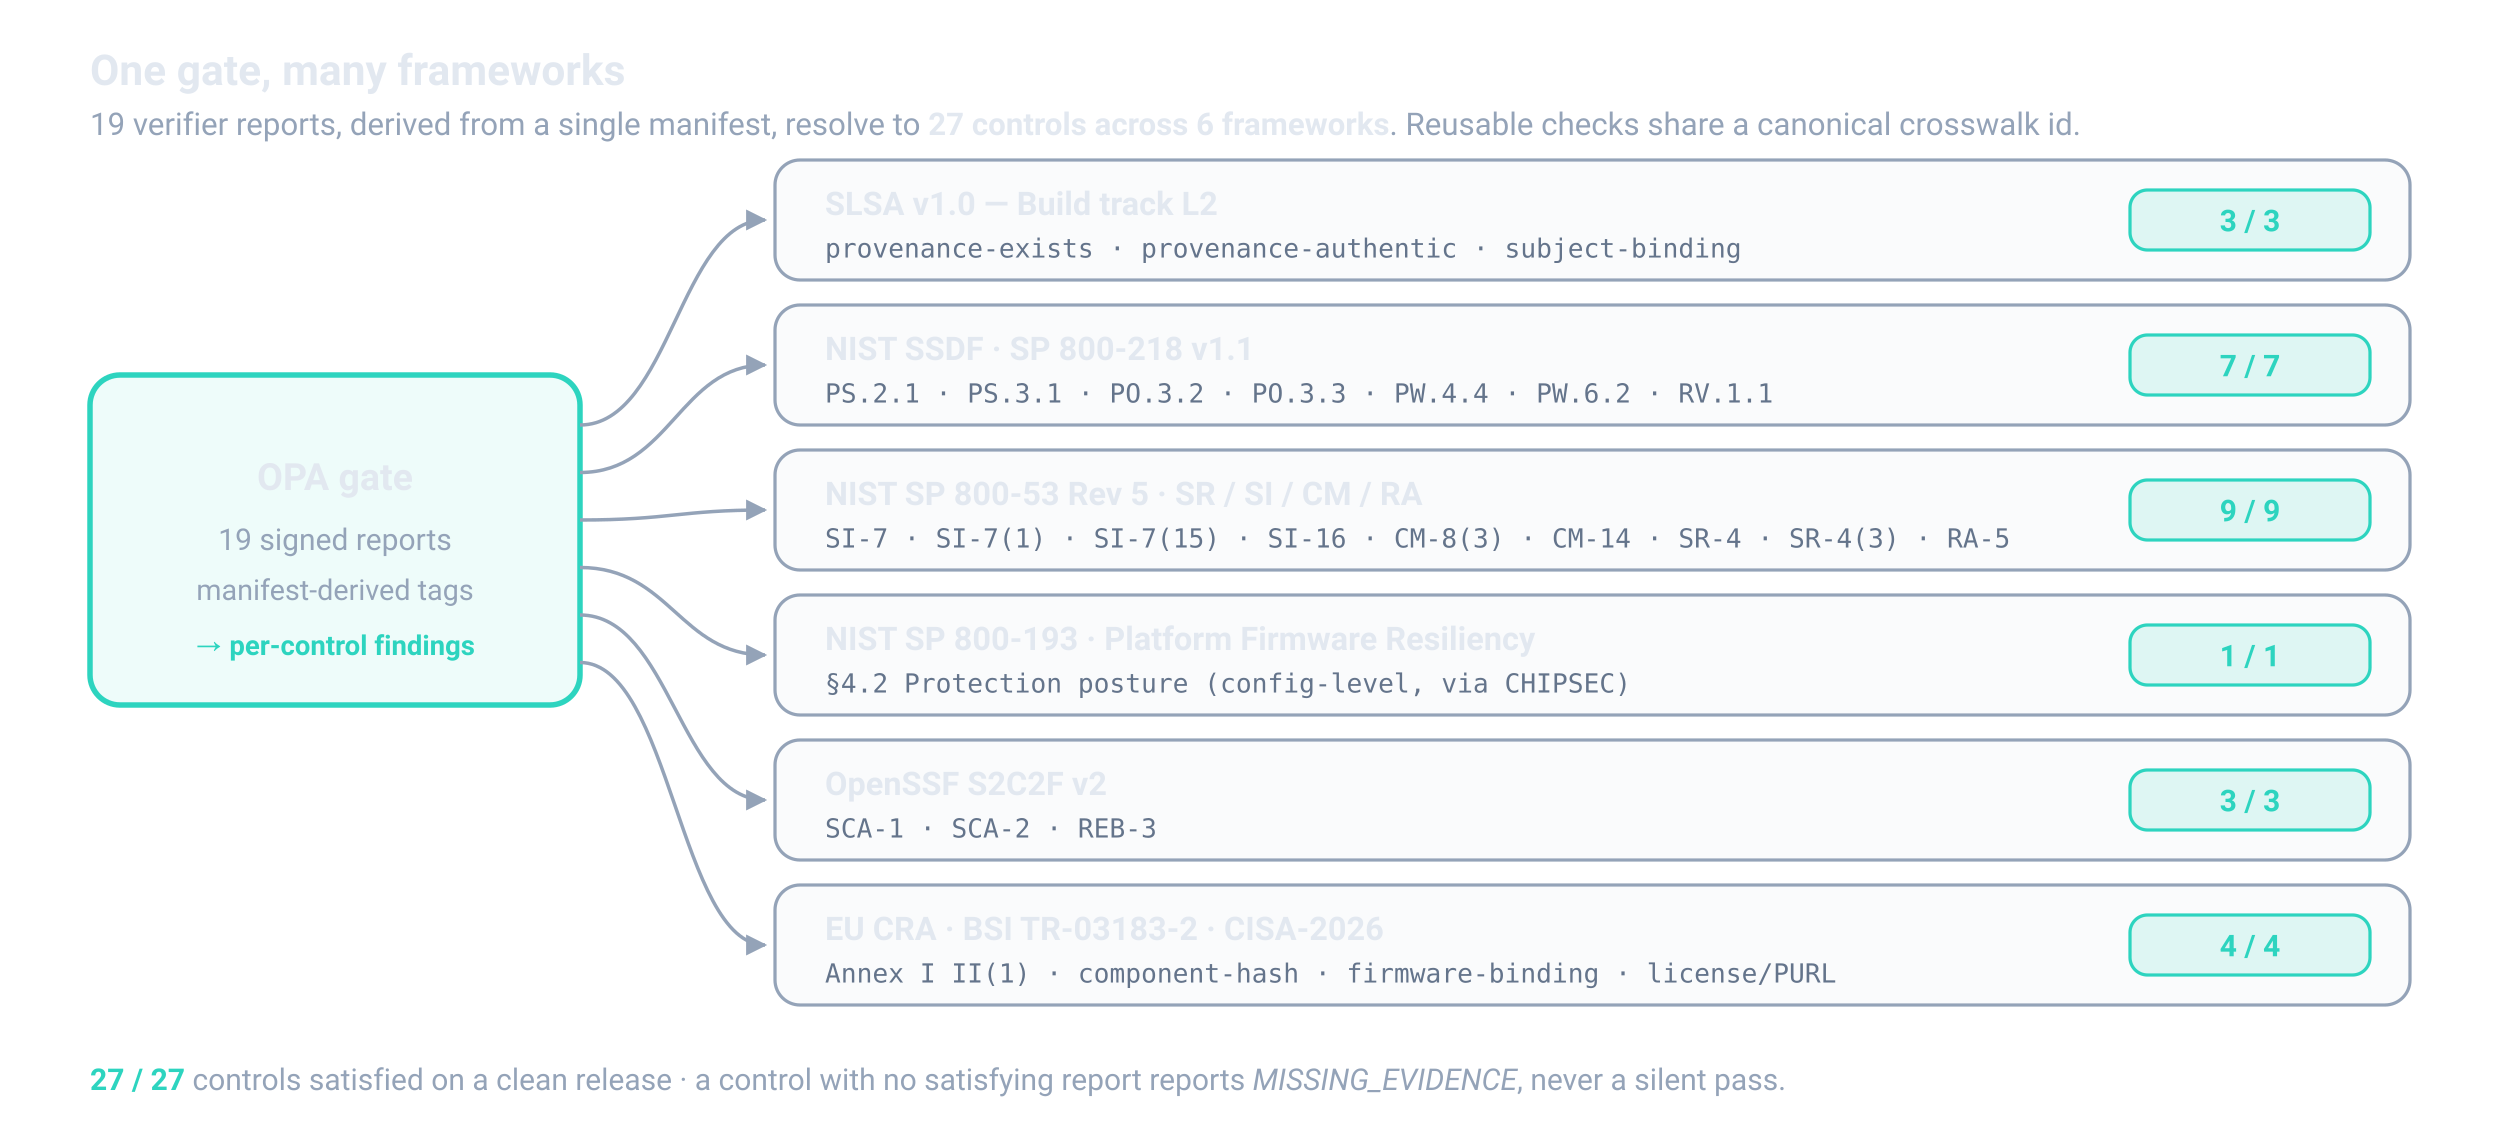
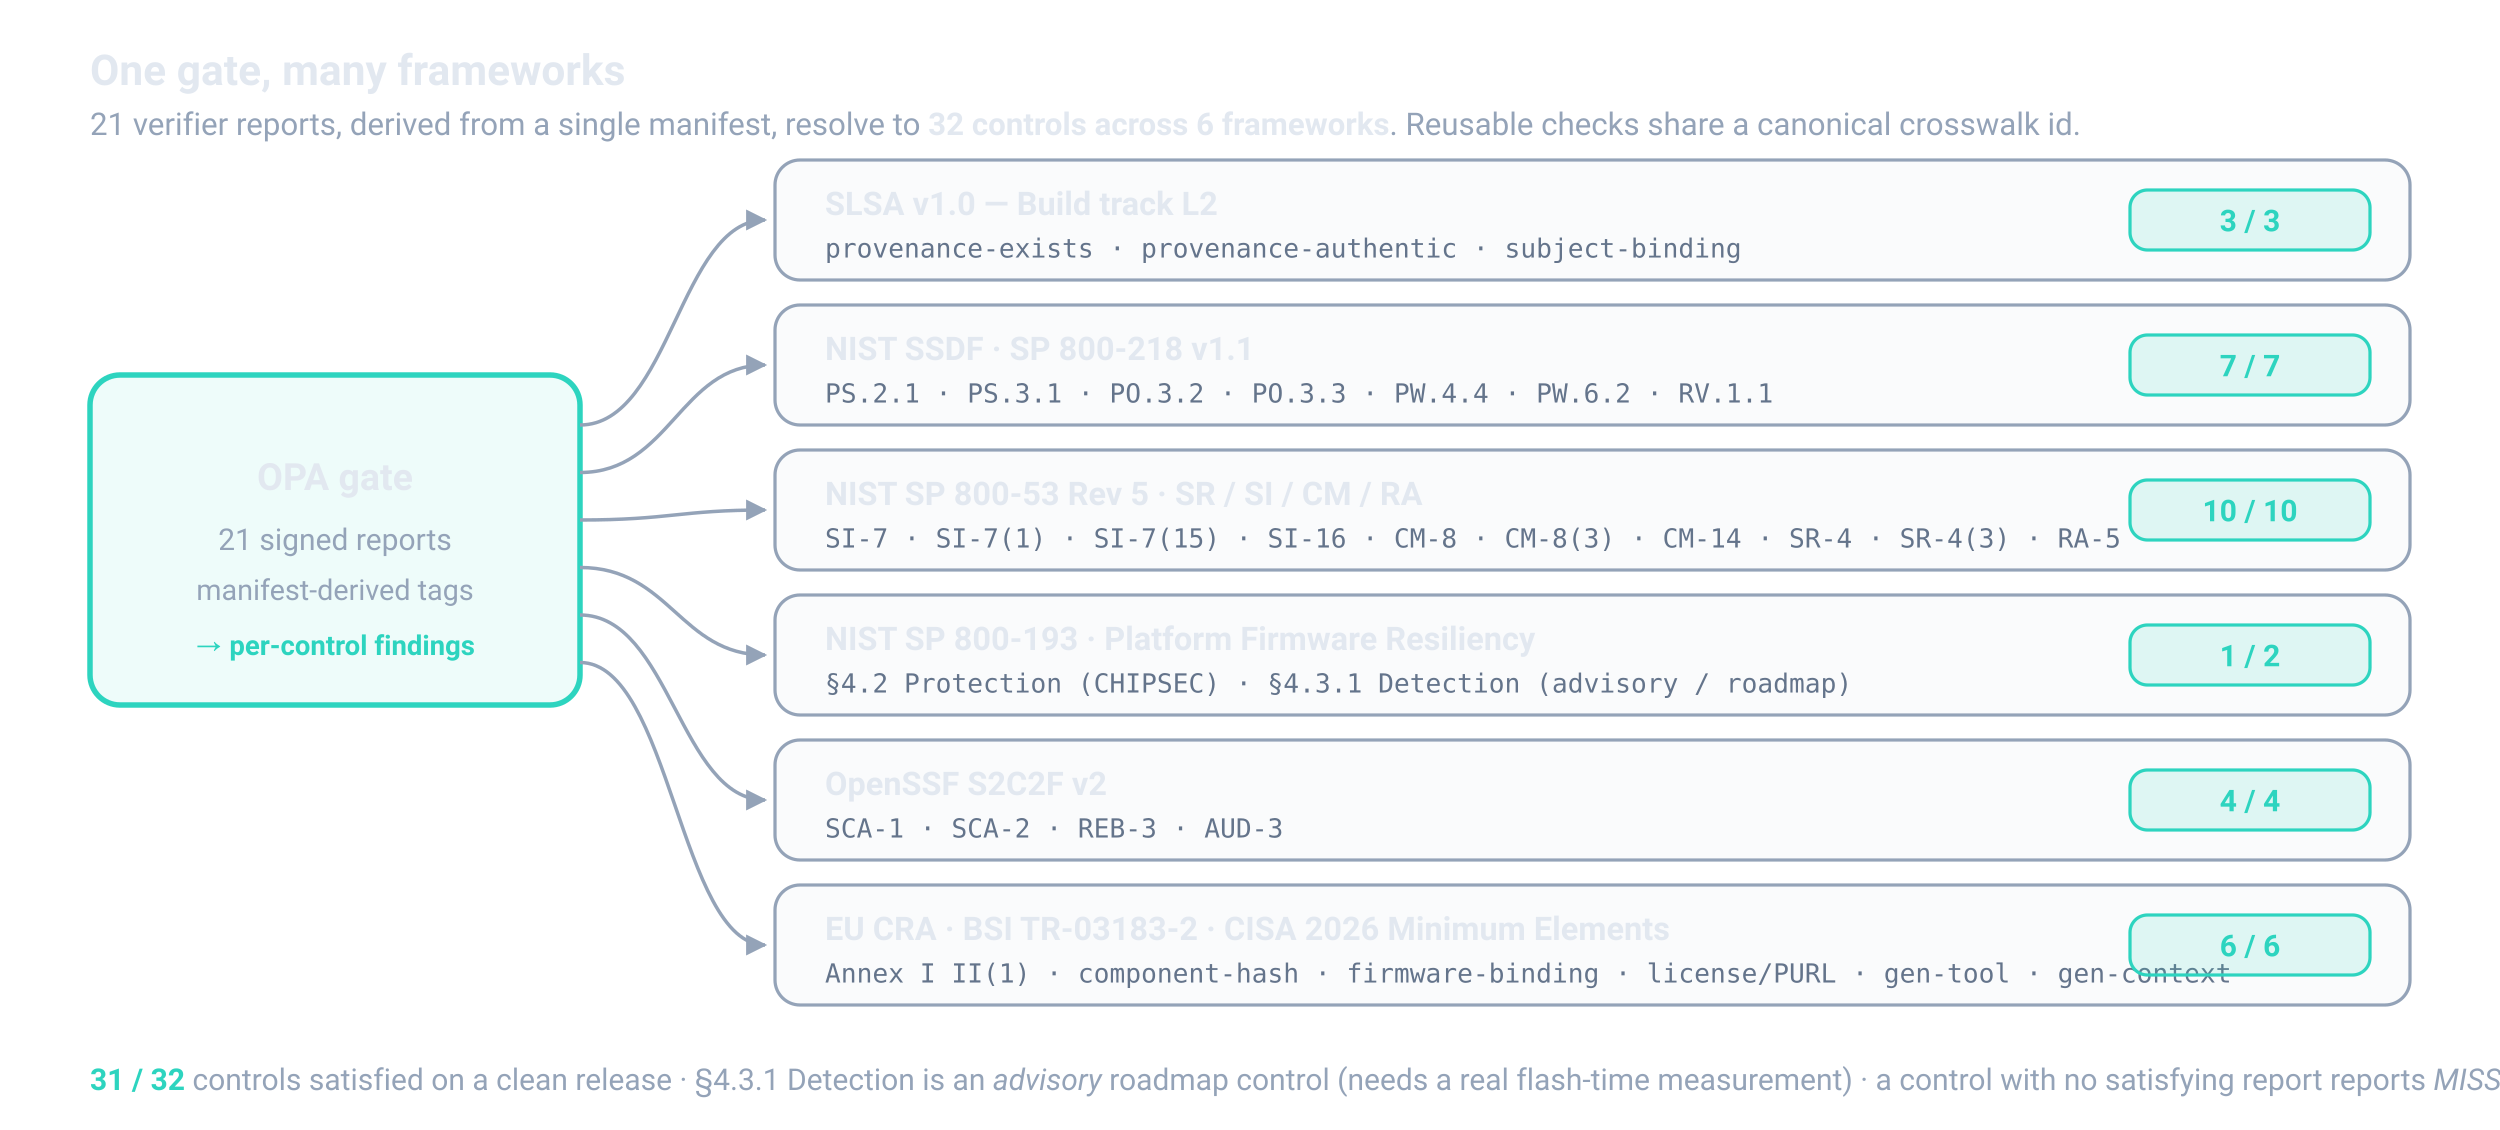
- <svg xmlns="http://www.w3.org/2000/svg" viewBox="0 0 1000 452" width="1000" height="452" font-family="ui-sans-serif, system-ui, -apple-system, 'Segoe UI', Roboto, Helvetica, Arial, 'DejaVu Sans', sans-serif" role="img" aria-label="Framework coverage: 19 verifier reports map to 27 controls across 6 frameworks">
+ <svg xmlns="http://www.w3.org/2000/svg" viewBox="0 0 1000 452" width="1000" height="452" font-family="ui-sans-serif, system-ui, -apple-system, 'Segoe UI', Roboto, Helvetica, Arial, 'DejaVu Sans', sans-serif" role="img" aria-label="Framework coverage: 21 always-emitted verifier reports map to 32 controls across 6 frameworks. On a clean release 31 of 32 are satisfied; SP 800-193 §4.3.1 Detection is an advisory roadmap control that needs a real flash-time measurement.">
  <defs>
    <marker id="arw4" viewBox="0 0 10 10" refX="9" refY="5" markerWidth="6" markerHeight="6" orient="auto-start-reverse">
      <path d="M0,0 L10,5 L0,10 z" fill="#94a3b8" />
    </marker>
  </defs>
  <text x="36" y="34" font-size="17" font-weight="700" fill="#e2e8f0">One gate, many frameworks</text>
-   <text x="36" y="54" font-size="12.5" fill="#94a3b8">19 verifier reports, derived from a single manifest, resolve to <tspan font-weight="600" fill="#e2e8f0">27 controls across 6 frameworks</tspan>. Reusable checks share a canonical crosswalk id.</text>
+   <text x="36" y="54" font-size="12.5" fill="#94a3b8">21 verifier reports, derived from a single manifest, resolve to <tspan font-weight="600" fill="#e2e8f0">32 controls across 6 frameworks</tspan>. Reusable checks share a canonical crosswalk id.</text>
  <rect x="36" y="150" width="196" height="132" rx="12" fill="#2dd4bf" fill-opacity="0.08" stroke="#2dd4bf" stroke-width="2.2" />
  <text x="134" y="196" text-anchor="middle" font-size="15" font-weight="700" fill="#e2e8f0">OPA gate</text>
-   <text x="134" y="220" text-anchor="middle" font-size="12" fill="#94a3b8">19 signed reports</text>
+   <text x="134" y="220" text-anchor="middle" font-size="12" fill="#94a3b8">21 signed reports</text>
  <text x="134" y="240" text-anchor="middle" font-size="11.5" fill="#94a3b8">manifest-derived tags</text>
  <text x="134" y="262" text-anchor="middle" font-size="11" fill="#2dd4bf" font-weight="600">→ per-control findings</text>
  <g fill="none" stroke="#94a3b8" stroke-width="1.4">
    <path d="M232 170 C 268 170, 272 88, 306 88" marker-end="url(#arw4)" />
    <path d="M232 189 C 268 189, 272 146, 306 146" marker-end="url(#arw4)" />
    <path d="M232 208 C 268 208, 272 204, 306 204" marker-end="url(#arw4)" />
    <path d="M232 227 C 268 227, 272 262, 306 262" marker-end="url(#arw4)" />
    <path d="M232 246 C 268 246, 272 320, 306 320" marker-end="url(#arw4)" />
    <path d="M232 265 C 268 265, 272 378, 306 378" marker-end="url(#arw4)" />
  </g>
  <g>
    <rect x="310" y="64" width="654" height="48" rx="10" fill="#94a3b8" fill-opacity="0.05" stroke="#94a3b8" stroke-width="1.3" />
    <text x="330" y="86" font-size="13" font-weight="600" fill="#e2e8f0">SLSA v1.0 — Build track L2</text>
    <text x="330" y="103" font-size="10.5" font-family="ui-monospace, SFMono-Regular, Menlo, Consolas, monospace" fill="#64748b">provenance-exists · provenance-authentic · subject-binding</text>
    <rect x="852" y="76" width="96" height="24" rx="7" fill="#2dd4bf" fill-opacity="0.14" stroke="#2dd4bf" stroke-width="1.3" />
    <text x="900" y="92.5" text-anchor="middle" font-size="12" font-weight="700" fill="#2dd4bf">3 / 3</text>
    <rect x="310" y="122" width="654" height="48" rx="10" fill="#94a3b8" fill-opacity="0.05" stroke="#94a3b8" stroke-width="1.3" />
    <text x="330" y="144" font-size="13" font-weight="600" fill="#e2e8f0">NIST SSDF · SP 800-218 v1.1</text>
    <text x="330" y="161" font-size="10.5" font-family="ui-monospace, SFMono-Regular, Menlo, Consolas, monospace" fill="#64748b">PS.2.1 · PS.3.1 · PO.3.2 · PO.3.3 · PW.4.4 · PW.6.2 · RV.1.1</text>
    <rect x="852" y="134" width="96" height="24" rx="7" fill="#2dd4bf" fill-opacity="0.14" stroke="#2dd4bf" stroke-width="1.3" />
    <text x="900" y="150.5" text-anchor="middle" font-size="12" font-weight="700" fill="#2dd4bf">7 / 7</text>
    <rect x="310" y="180" width="654" height="48" rx="10" fill="#94a3b8" fill-opacity="0.05" stroke="#94a3b8" stroke-width="1.3" />
    <text x="330" y="202" font-size="13" font-weight="600" fill="#e2e8f0">NIST SP 800-53 Rev 5 · SR / SI / CM / RA</text>
-     <text x="330" y="219" font-size="10.5" font-family="ui-monospace, SFMono-Regular, Menlo, Consolas, monospace" fill="#64748b">SI-7 · SI-7(1) · SI-7(15) · SI-16 · CM-8(3) · CM-14 · SR-4 · SR-4(3) · RA-5</text>
+     <text x="330" y="219" font-size="10.5" font-family="ui-monospace, SFMono-Regular, Menlo, Consolas, monospace" fill="#64748b">SI-7 · SI-7(1) · SI-7(15) · SI-16 · CM-8 · CM-8(3) · CM-14 · SR-4 · SR-4(3) · RA-5</text>
    <rect x="852" y="192" width="96" height="24" rx="7" fill="#2dd4bf" fill-opacity="0.14" stroke="#2dd4bf" stroke-width="1.3" />
-     <text x="900" y="208.5" text-anchor="middle" font-size="12" font-weight="700" fill="#2dd4bf">9 / 9</text>
+     <text x="900" y="208.5" text-anchor="middle" font-size="12" font-weight="700" fill="#2dd4bf">10 / 10</text>
    <rect x="310" y="238" width="654" height="48" rx="10" fill="#94a3b8" fill-opacity="0.05" stroke="#94a3b8" stroke-width="1.3" />
    <text x="330" y="260" font-size="13" font-weight="600" fill="#e2e8f0">NIST SP 800-193 · Platform Firmware Resiliency</text>
-     <text x="330" y="277" font-size="10.5" font-family="ui-monospace, SFMono-Regular, Menlo, Consolas, monospace" fill="#64748b">§4.2 Protection posture (config-level, via CHIPSEC)</text>
+     <text x="330" y="277" font-size="10.5" font-family="ui-monospace, SFMono-Regular, Menlo, Consolas, monospace" fill="#64748b">§4.2 Protection (CHIPSEC) · §4.3.1 Detection (advisory / roadmap)</text>
    <rect x="852" y="250" width="96" height="24" rx="7" fill="#2dd4bf" fill-opacity="0.14" stroke="#2dd4bf" stroke-width="1.3" />
-     <text x="900" y="266.5" text-anchor="middle" font-size="12" font-weight="700" fill="#2dd4bf">1 / 1</text>
+     <text x="900" y="266.5" text-anchor="middle" font-size="12" font-weight="700" fill="#2dd4bf">1 / 2</text>
    <rect x="310" y="296" width="654" height="48" rx="10" fill="#94a3b8" fill-opacity="0.05" stroke="#94a3b8" stroke-width="1.3" />
    <text x="330" y="318" font-size="13" font-weight="600" fill="#e2e8f0">OpenSSF S2C2F v2</text>
-     <text x="330" y="335" font-size="10.5" font-family="ui-monospace, SFMono-Regular, Menlo, Consolas, monospace" fill="#64748b">SCA-1 · SCA-2 · REB-3</text>
+     <text x="330" y="335" font-size="10.5" font-family="ui-monospace, SFMono-Regular, Menlo, Consolas, monospace" fill="#64748b">SCA-1 · SCA-2 · REB-3 · AUD-3</text>
    <rect x="852" y="308" width="96" height="24" rx="7" fill="#2dd4bf" fill-opacity="0.14" stroke="#2dd4bf" stroke-width="1.3" />
-     <text x="900" y="324.5" text-anchor="middle" font-size="12" font-weight="700" fill="#2dd4bf">3 / 3</text>
+     <text x="900" y="324.5" text-anchor="middle" font-size="12" font-weight="700" fill="#2dd4bf">4 / 4</text>
    <rect x="310" y="354" width="654" height="48" rx="10" fill="#94a3b8" fill-opacity="0.05" stroke="#94a3b8" stroke-width="1.3" />
-     <text x="330" y="376" font-size="13" font-weight="600" fill="#e2e8f0">EU CRA · BSI TR-03183-2 · CISA-2026</text>
-     <text x="330" y="393" font-size="10.5" font-family="ui-monospace, SFMono-Regular, Menlo, Consolas, monospace" fill="#64748b">Annex I II(1) · component-hash · firmware-binding · license/PURL</text>
+     <text x="330" y="376" font-size="13" font-weight="600" fill="#e2e8f0">EU CRA · BSI TR-03183-2 · CISA 2026 Minimum Elements</text>
+     <text x="330" y="393" font-size="10.5" font-family="ui-monospace, SFMono-Regular, Menlo, Consolas, monospace" fill="#64748b">Annex I II(1) · component-hash · firmware-binding · license/PURL · gen-tool · gen-context</text>
    <rect x="852" y="366" width="96" height="24" rx="7" fill="#2dd4bf" fill-opacity="0.14" stroke="#2dd4bf" stroke-width="1.3" />
-     <text x="900" y="382.5" text-anchor="middle" font-size="12" font-weight="700" fill="#2dd4bf">4 / 4</text>
+     <text x="900" y="382.5" text-anchor="middle" font-size="12" font-weight="700" fill="#2dd4bf">6 / 6</text>
  </g>
  <text x="36" y="436" font-size="12" fill="#94a3b8">
-     <tspan font-weight="700" fill="#2dd4bf">27 / 27</tspan> controls satisfied on a clean release · a control with no satisfying report reports <tspan font-style="italic">MISSING_EVIDENCE</tspan>, never a silent pass.</text>
+     <tspan font-weight="700" fill="#2dd4bf">31 / 32</tspan> controls satisfied on a clean release · §4.3.1 Detection is an <tspan font-style="italic">advisory</tspan> roadmap control (needs a real flash-time measurement) · a control with no satisfying report reports <tspan font-style="italic">MISSING_EVIDENCE</tspan>, never a silent pass.</text>
</svg>
